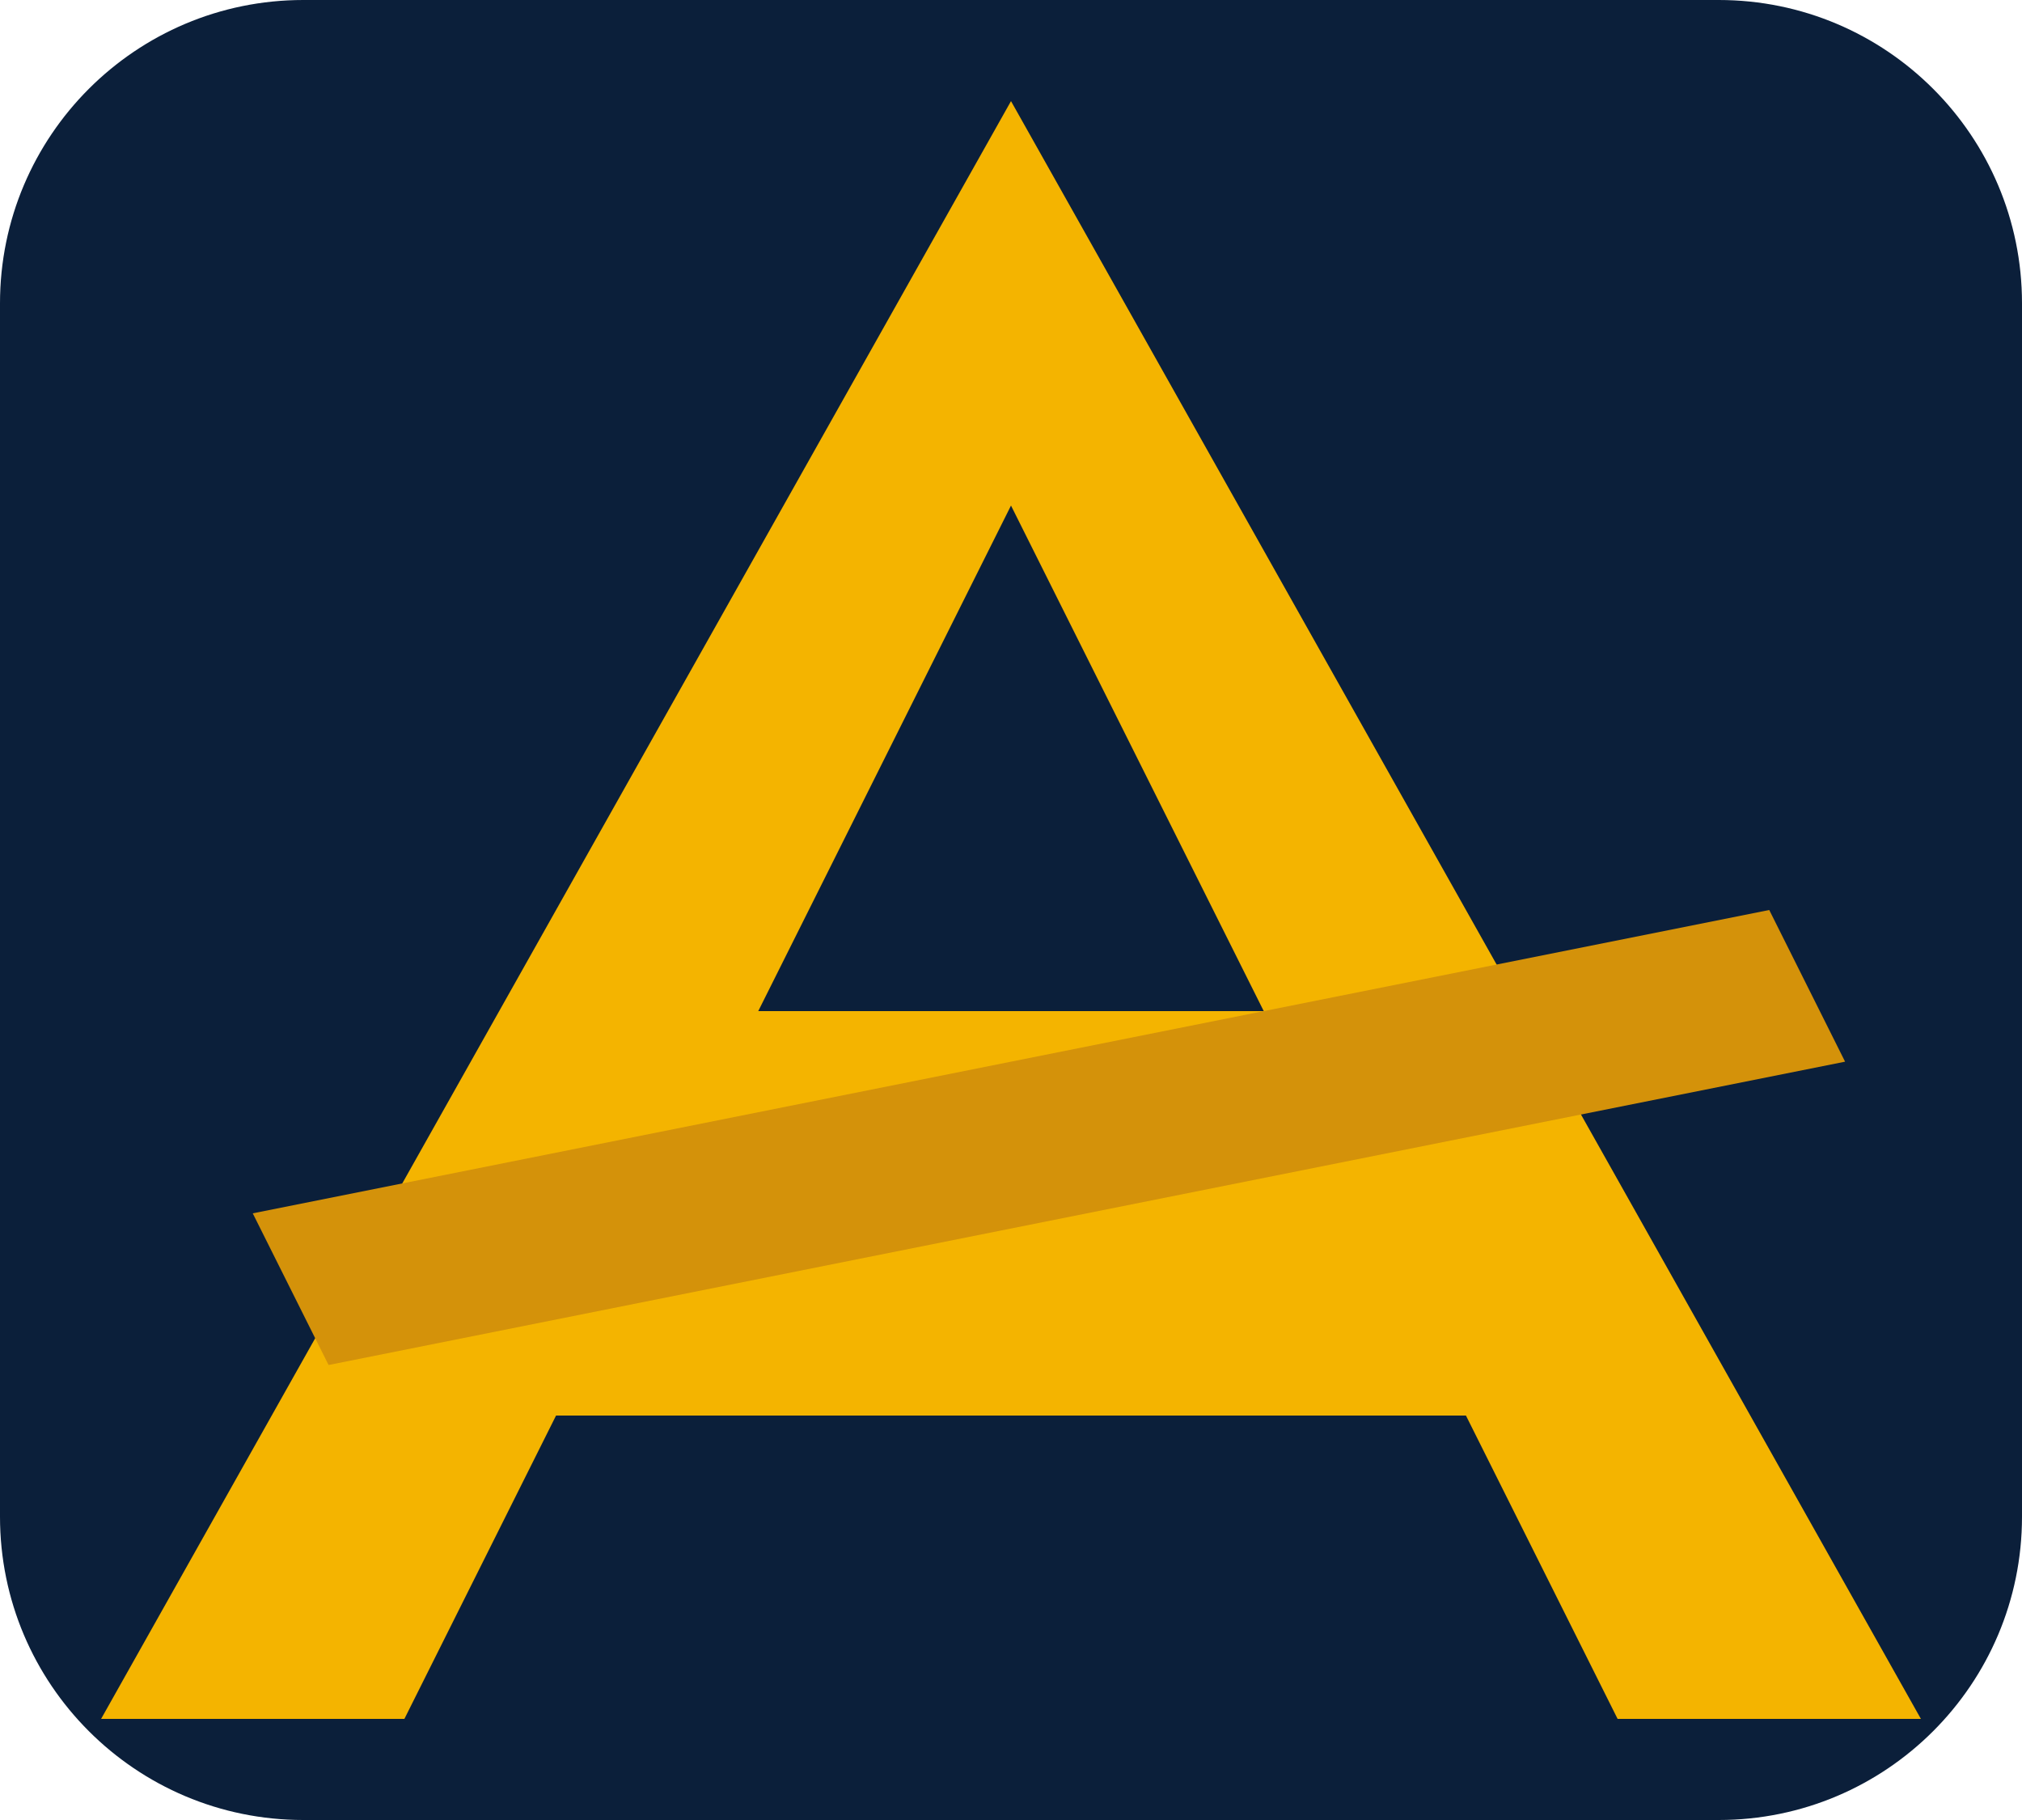
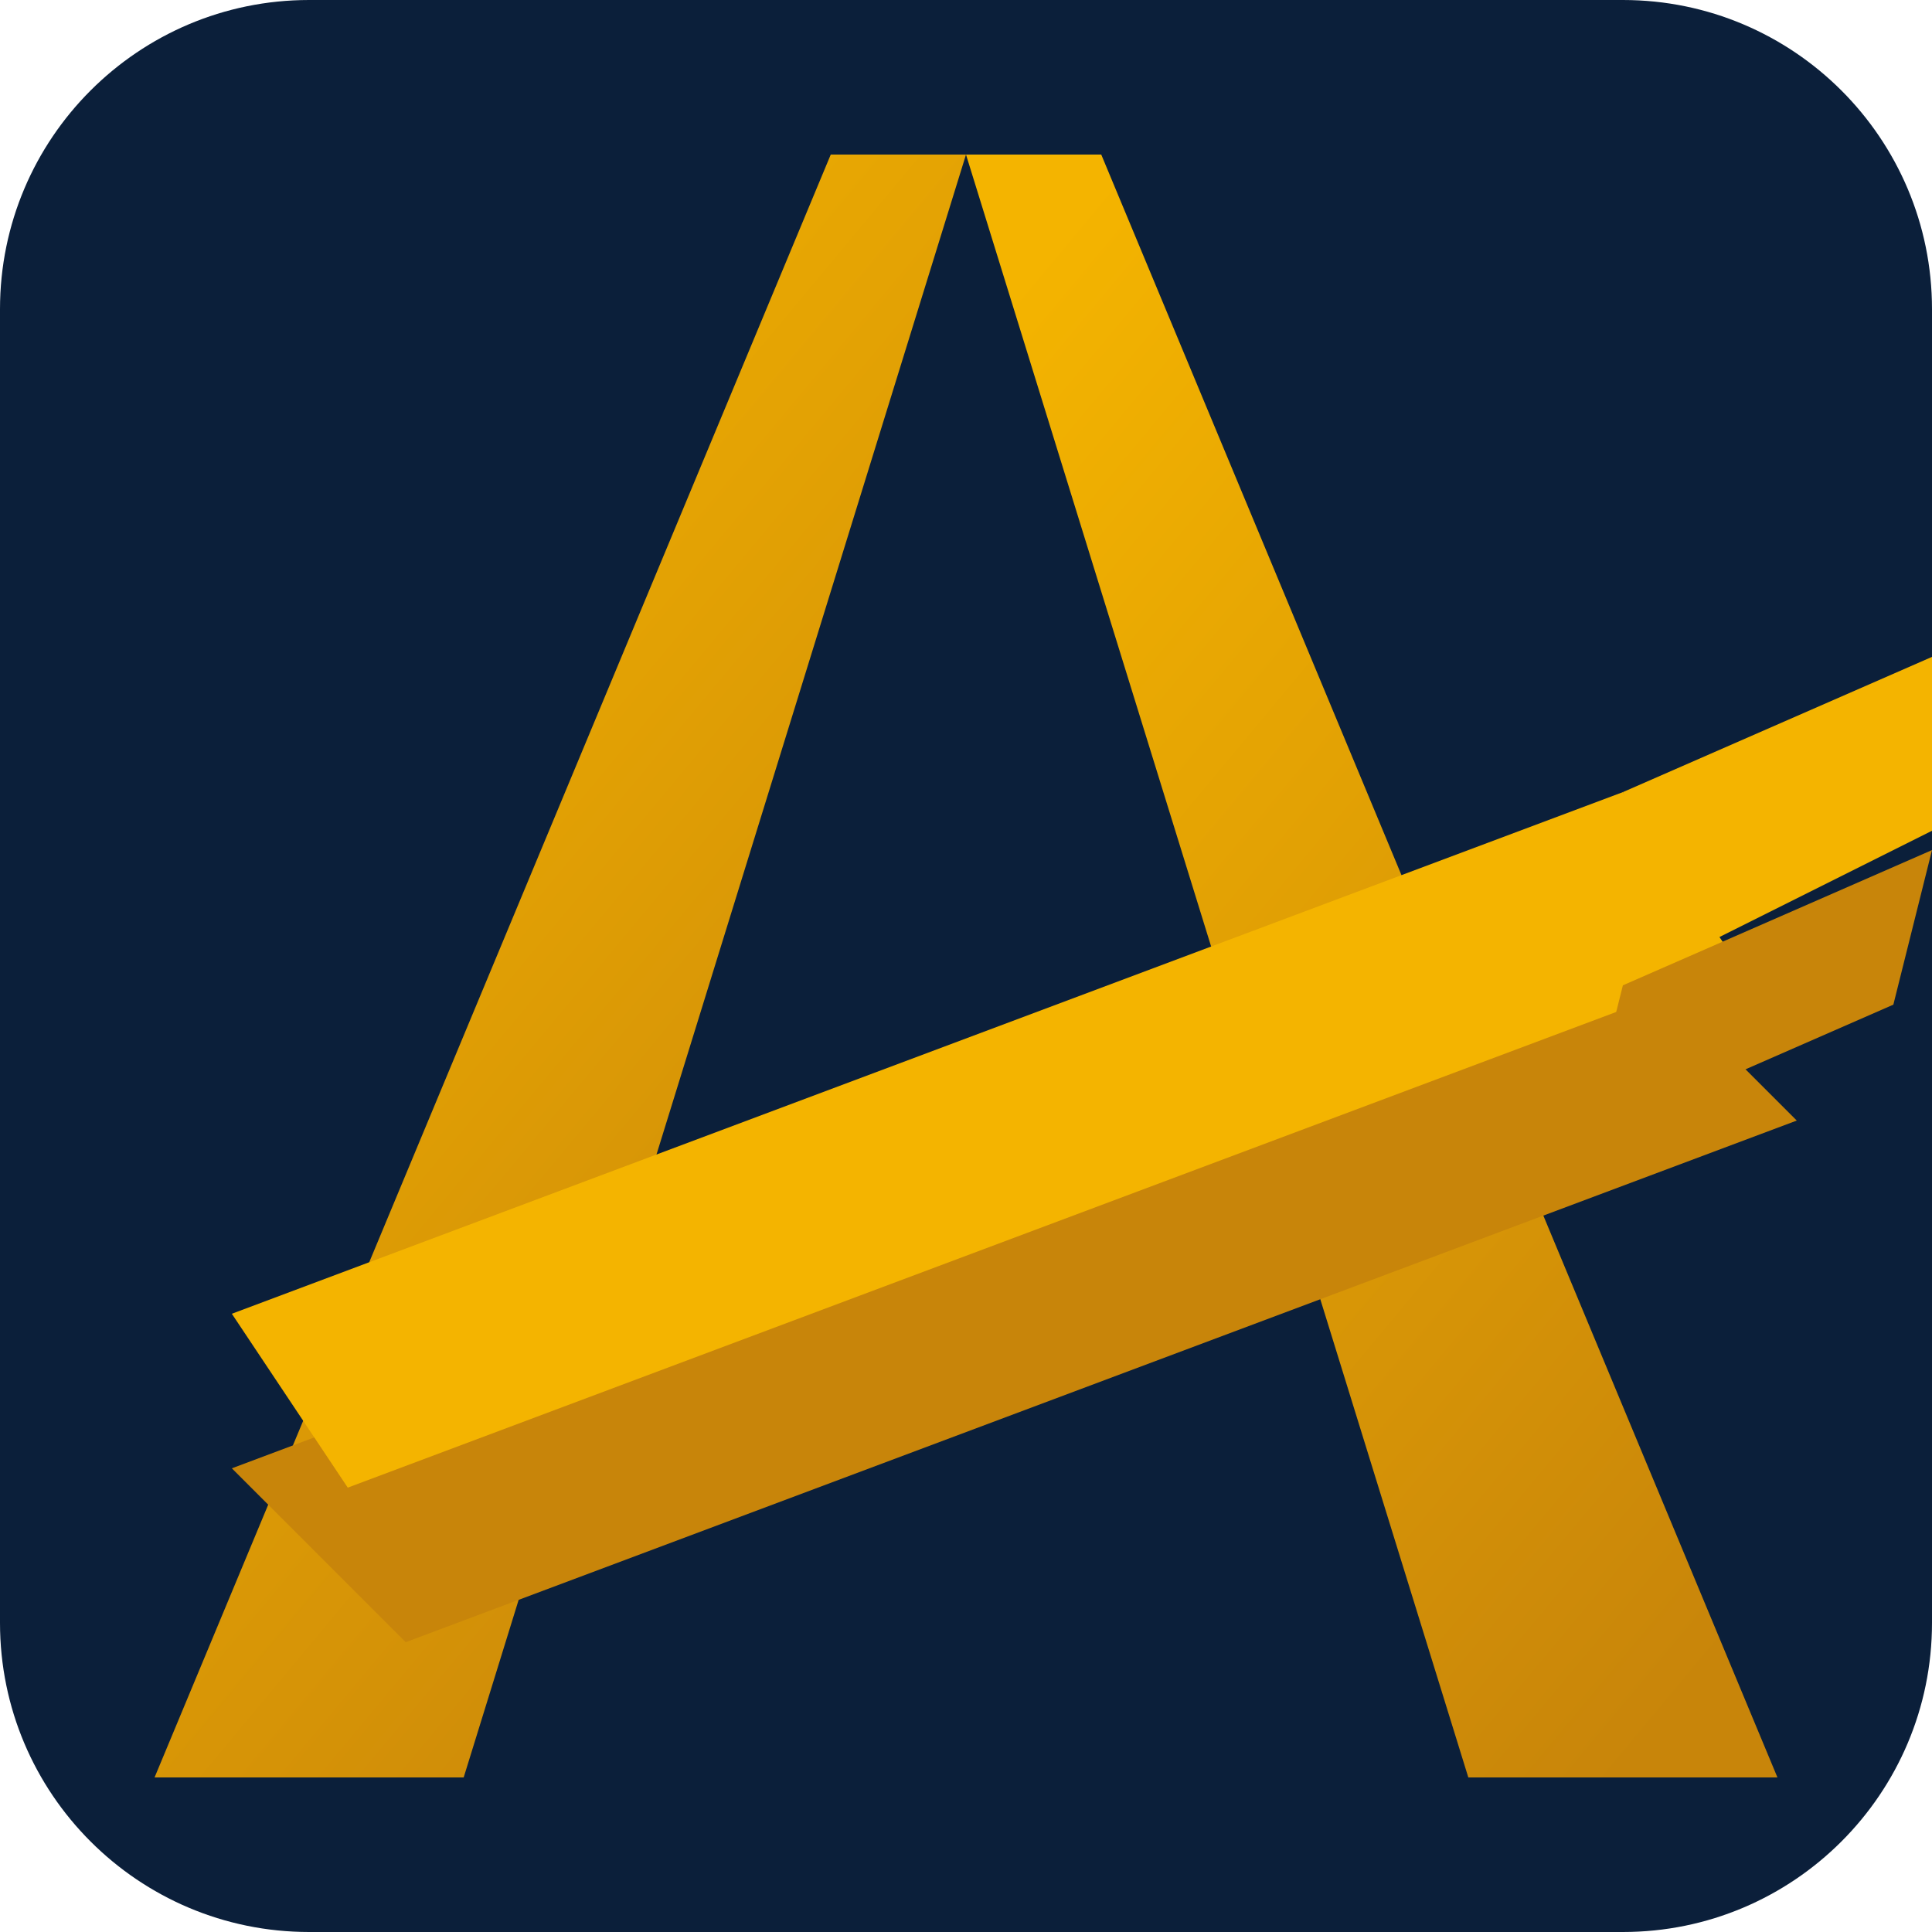
- <svg xmlns="http://www.w3.org/2000/svg" viewBox="0 0 40 36">
-   <rect width="40" height="36" rx="6" fill="#0B1F3A" />
-   <path d="M20 2L2 34h6l3-6h18l3 6h6L20 2z" fill="#F4B400" />
-   <path d="M20 10l5 10H15l5-10z" fill="#0B1F3A" />
-   <path d="M5 24L35 18l1.5 3L6.5 27z" fill="#D4920A" />
+ <svg xmlns="http://www.w3.org/2000/svg" viewBox="0 0 100 100">
+   <rect width="100" height="100" rx="16" fill="#0B1F3A" />
+   <defs>
+     <linearGradient id="g" x1="20%" y1="0%" x2="80%" y2="100%">
+       <stop offset="0%" stop-color="#F4B400" />
+       <stop offset="100%" stop-color="#C8850A" />
+     </linearGradient>
+   </defs>
+   <polygon points="50,8 43,8 8,92 24,92" fill="url(#g)" />
+   <polygon points="50,8 57,8 92,92 76,92" fill="url(#g)" />
+   <polygon points="12,76 84,49 93,58 21,85" fill="#C8850A" />
+   <polygon points="12,68 84,41 90,50 18,77" fill="#F4B400" />
+   <polygon points="84,41 100,34 102,42 88,49" fill="#F4B400" />
+   <polygon points="84,51 100,44 98,52 82,59" fill="#C8850A" />
</svg>
